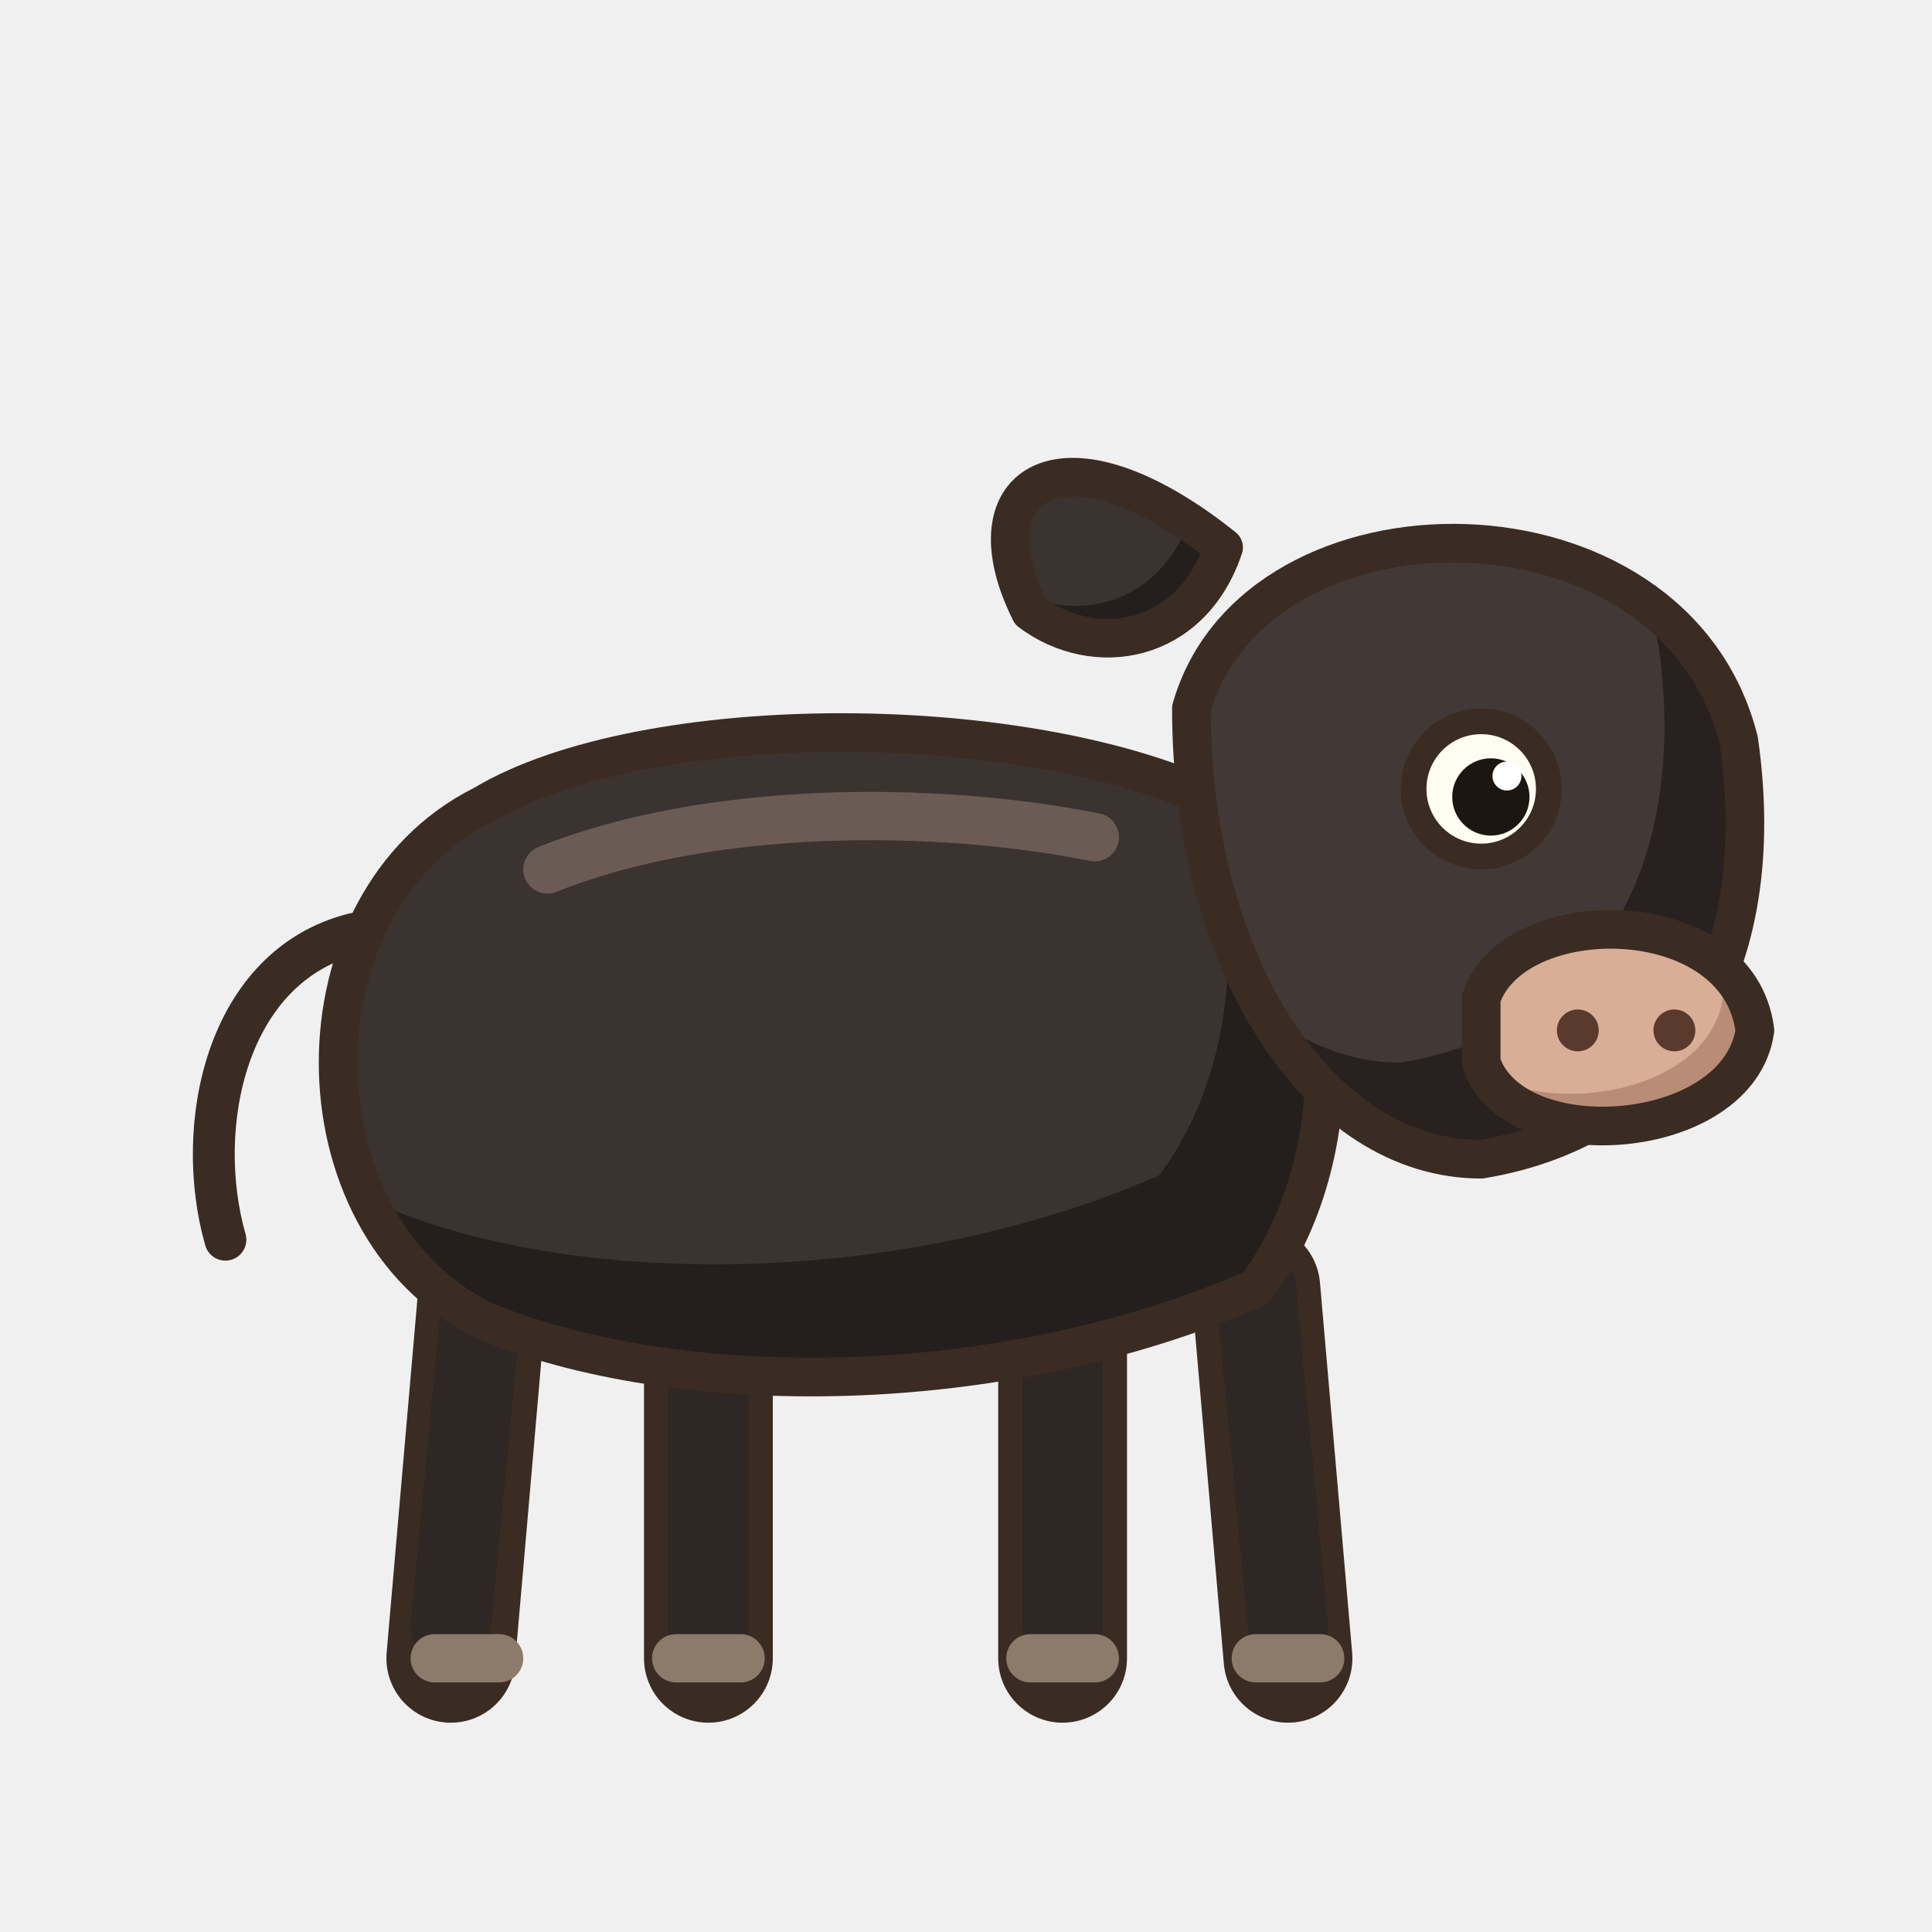
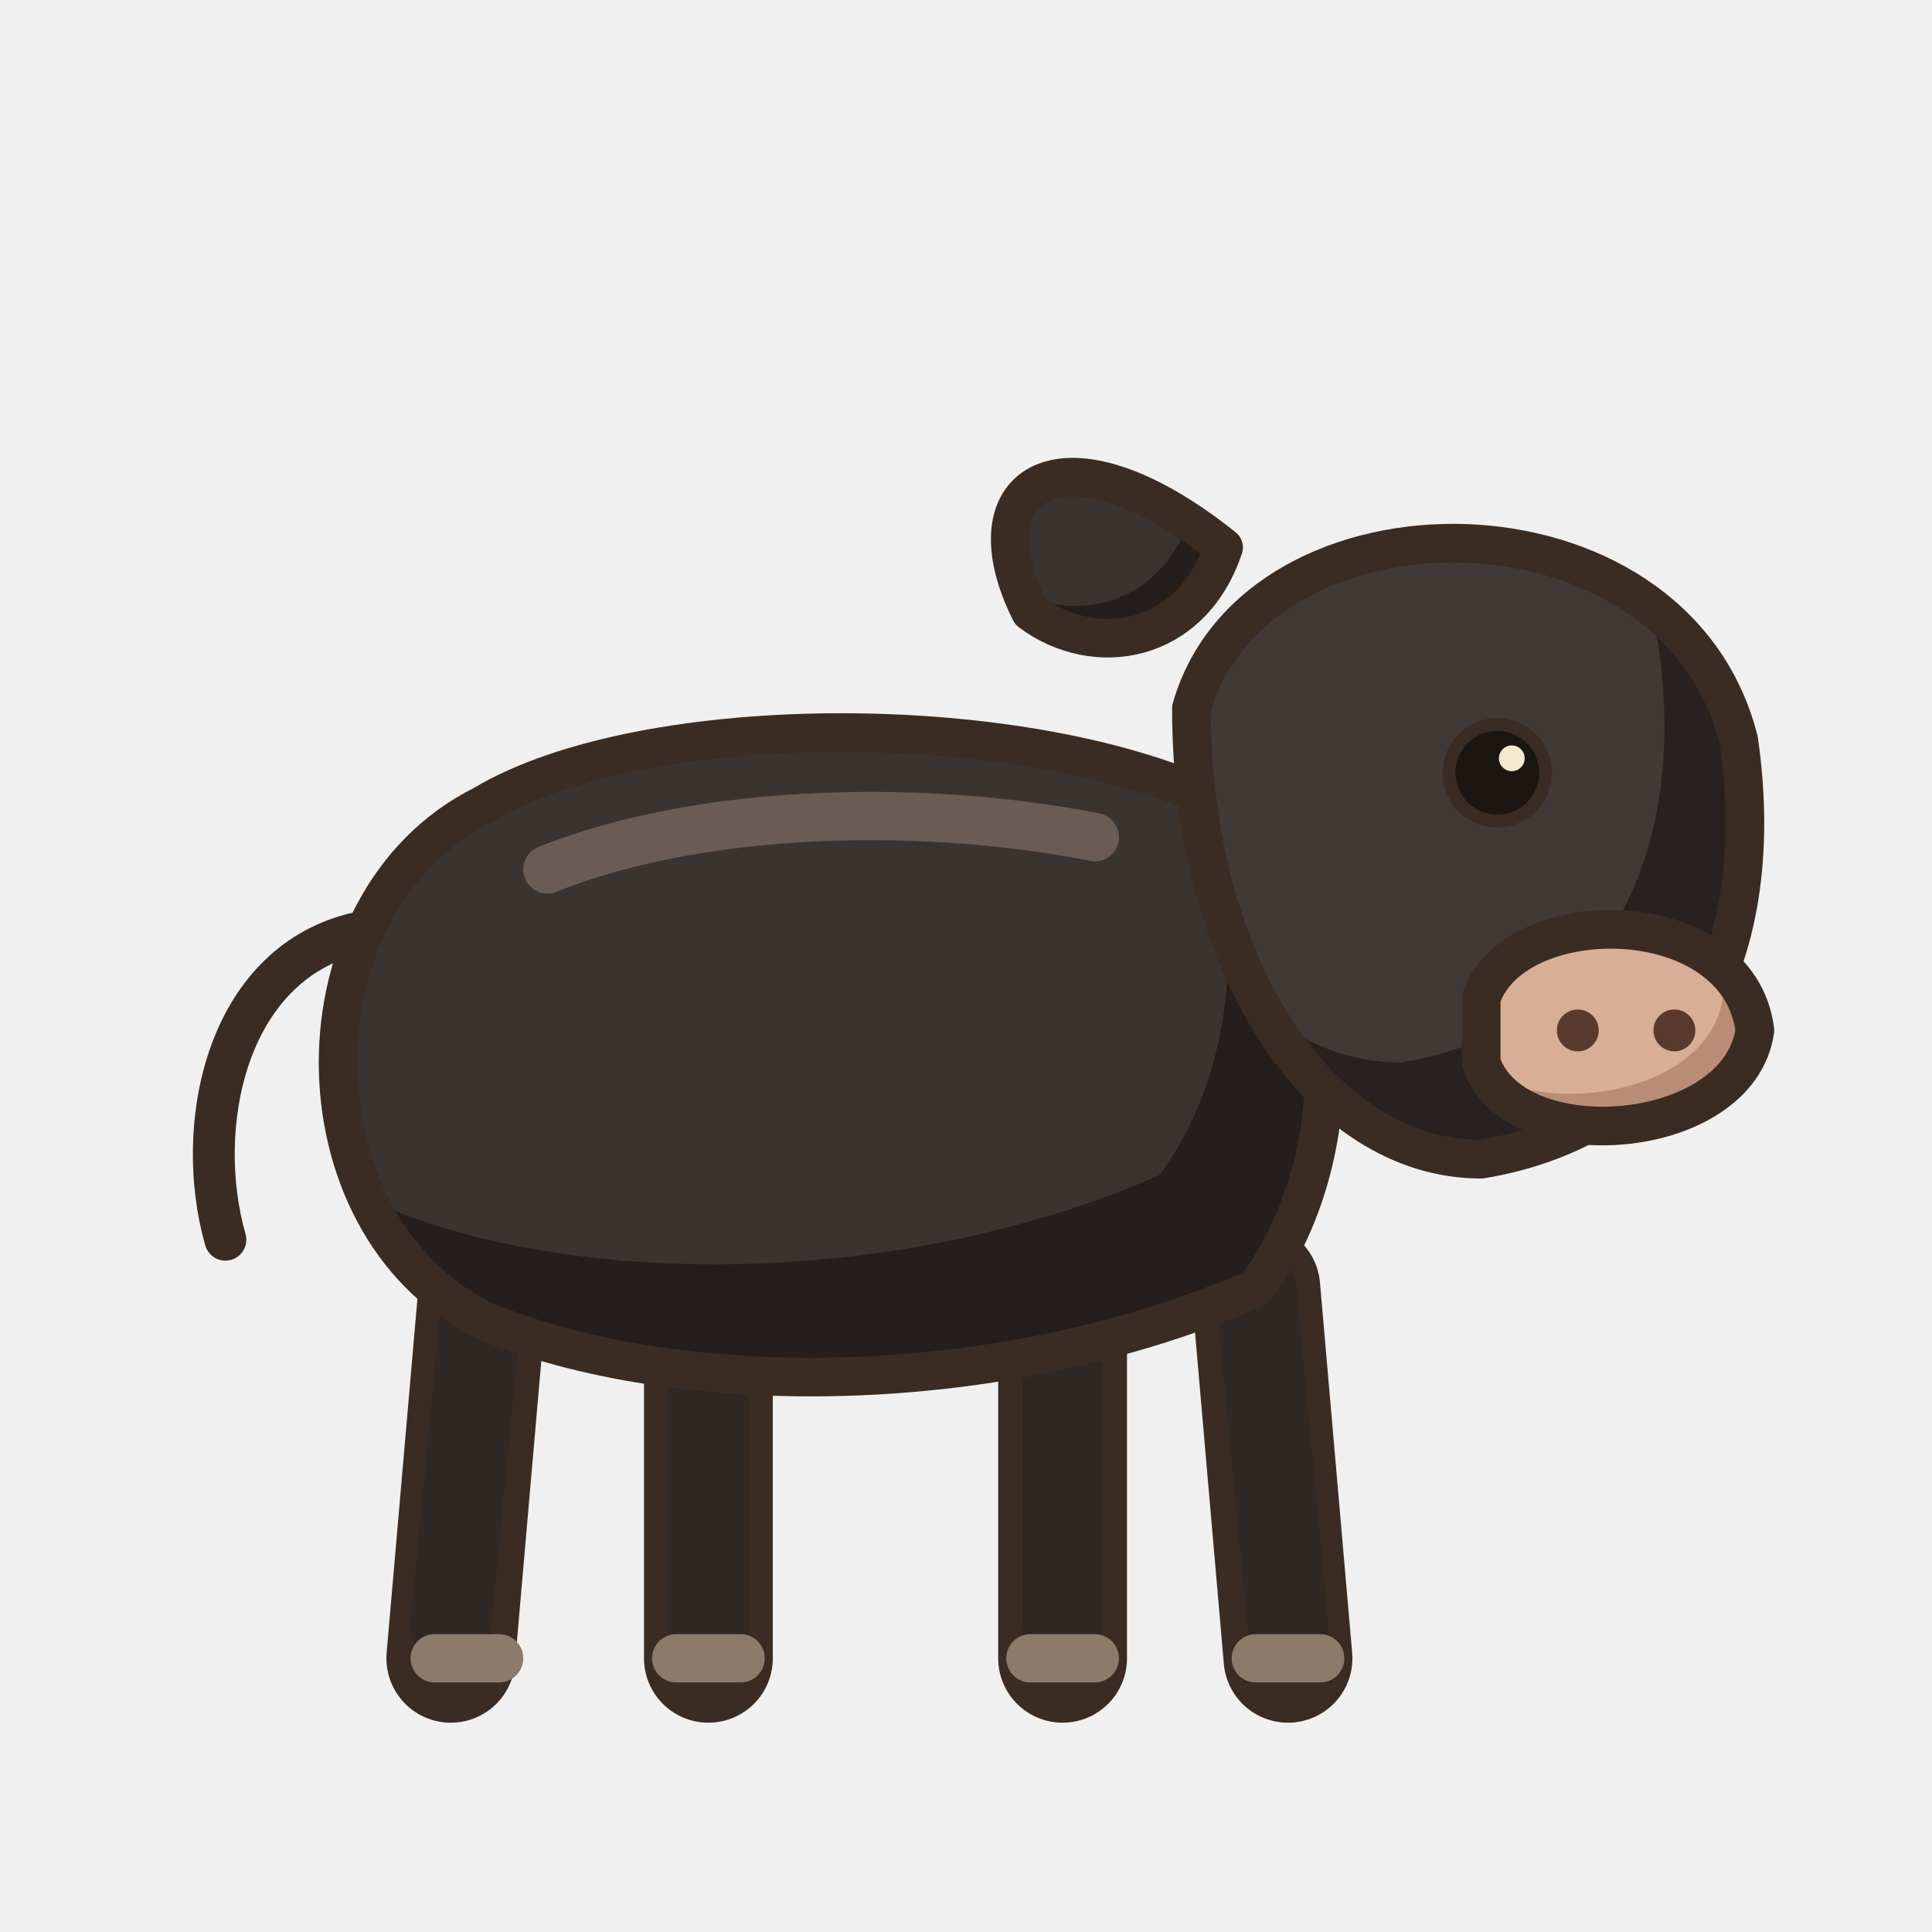
<svg xmlns="http://www.w3.org/2000/svg" viewBox="0 0 120 120" width="120" height="120">
  <path d="M30 80 L28 103 M44 82 L44 103 M66 82 L66 103 M78 80 L80 103" fill="none" stroke="#3a2c22" stroke-width="8" stroke-linecap="round" stroke-linejoin="round" />
  <path d="M30 80 L28 101 M44 82 L44 101 M66 82 L66 101 M78 80 L80 101" fill="none" stroke="#2e2724" stroke-width="5" stroke-linecap="round" stroke-linejoin="round" />
  <path d="M27 103 L31 103 M42 103 L46 103 M64 103 L68 103 M78 103 L82 103" fill="none" stroke="#8c7a6a" stroke-width="3" stroke-linecap="round" stroke-linejoin="round" />
  <clipPath id="c10">
    <path d="M76 50 C64 44 40 44 30 50 C18 56 18 76 30 82 C42 87 62 87 78 80 C84 72 84 58 76 50Z" />
  </clipPath>
  <g clip-path="url(#c10)">
    <path d="M76 50 C64 44 40 44 30 50 C18 56 18 76 30 82 C42 87 62 87 78 80 C84 72 84 58 76 50Z" fill="#241e1c" />
    <path d="M76 50 C64 44 40 44 30 50 C18 56 18 76 30 82 C42 87 62 87 78 80 C84 72 84 58 76 50Z" fill="#3b3330" transform="translate(-6 -7)" />
    <path d="M34 54 C44 50 58 50 68 52" stroke="#6a5c55" stroke-width="3" fill="none" stroke-linecap="round" />
  </g>
  <path d="M76 50 C64 44 40 44 30 50 C18 56 18 76 30 82 C42 87 62 87 78 80 C84 72 84 58 76 50Z" fill="none" stroke="#3a2c22" stroke-width="2.4" stroke-linejoin="round" />
  <path d="M22 58 C14 60 12 70 14 77" fill="none" stroke="#3a2c22" stroke-width="2.6" stroke-linecap="round" stroke-linejoin="round" />
  <clipPath id="c11">
    <path d="M64 38 C60 30 66 26 76 34 C74 40 68 41 64 38Z" />
  </clipPath>
  <g clip-path="url(#c11)">
    <path d="M64 38 C60 30 66 26 76 34 C74 40 68 41 64 38Z" fill="#241e1c" />
    <path d="M64 38 C60 30 66 26 76 34 C74 40 68 41 64 38Z" fill="#3b3330" transform="translate(-2 -2)" />
  </g>
  <path d="M64 38 C60 30 66 26 76 34 C74 40 68 41 64 38Z" fill="none" stroke="#3a2c22" stroke-width="2.4" stroke-linejoin="round" />
  <clipPath id="c12">
    <path d="M74 44 C78 30 104 30 108 46 C110 60 104 70 92 72 C82 72 74 60 74 44Z" />
  </clipPath>
  <g clip-path="url(#c12)">
    <path d="M74 44 C78 30 104 30 108 46 C110 60 104 70 92 72 C82 72 74 60 74 44Z" fill="#28211f" />
    <path d="M74 44 C78 30 104 30 108 46 C110 60 104 70 92 72 C82 72 74 60 74 44Z" fill="#423936" transform="translate(-5 -6)" />
  </g>
  <path d="M74 44 C78 30 104 30 108 46 C110 60 104 70 92 72 C82 72 74 60 74 44Z" fill="none" stroke="#3a2c22" stroke-width="2.4" stroke-linejoin="round" />
  <clipPath id="c13">
    <path d="M92 62 C94 56 108 56 109 64 C108 71 94 72 92 66Z" />
  </clipPath>
  <g clip-path="url(#c13)">
    <path d="M92 62 C94 56 108 56 109 64 C108 71 94 72 92 66Z" fill="#b88c76" />
    <path d="M92 62 C94 56 108 56 109 64 C108 71 94 72 92 66Z" fill="#d8ae96" transform="translate(-2 -2)" />
  </g>
  <path d="M92 62 C94 56 108 56 109 64 C108 71 94 72 92 66Z" fill="none" stroke="#3a2c22" stroke-width="2.4" stroke-linejoin="round" />
  <circle cx="98" cy="64" r="1.3" fill="#5a3a2c" />
  <circle cx="104" cy="64" r="1.3" fill="#5a3a2c" />
-   <circle cx="92" cy="49" r="4.2" fill="#fffdf2" stroke="#3a2c22" stroke-width="1.6" />
-   <circle cx="92.6" cy="49.5" r="2.4" fill="#1c1612" />
-   <circle cx="93.6" cy="48.2" r="0.9" fill="#fff" />
+   <circle cx="93" cy="48" r="3.4" fill="#3a2c22" />
+   <circle cx="93" cy="48" r="2.6" fill="#1c1612" />
+   <circle cx="93.9" cy="47.1" r="0.8" fill="#f4ead0" />
</svg>
